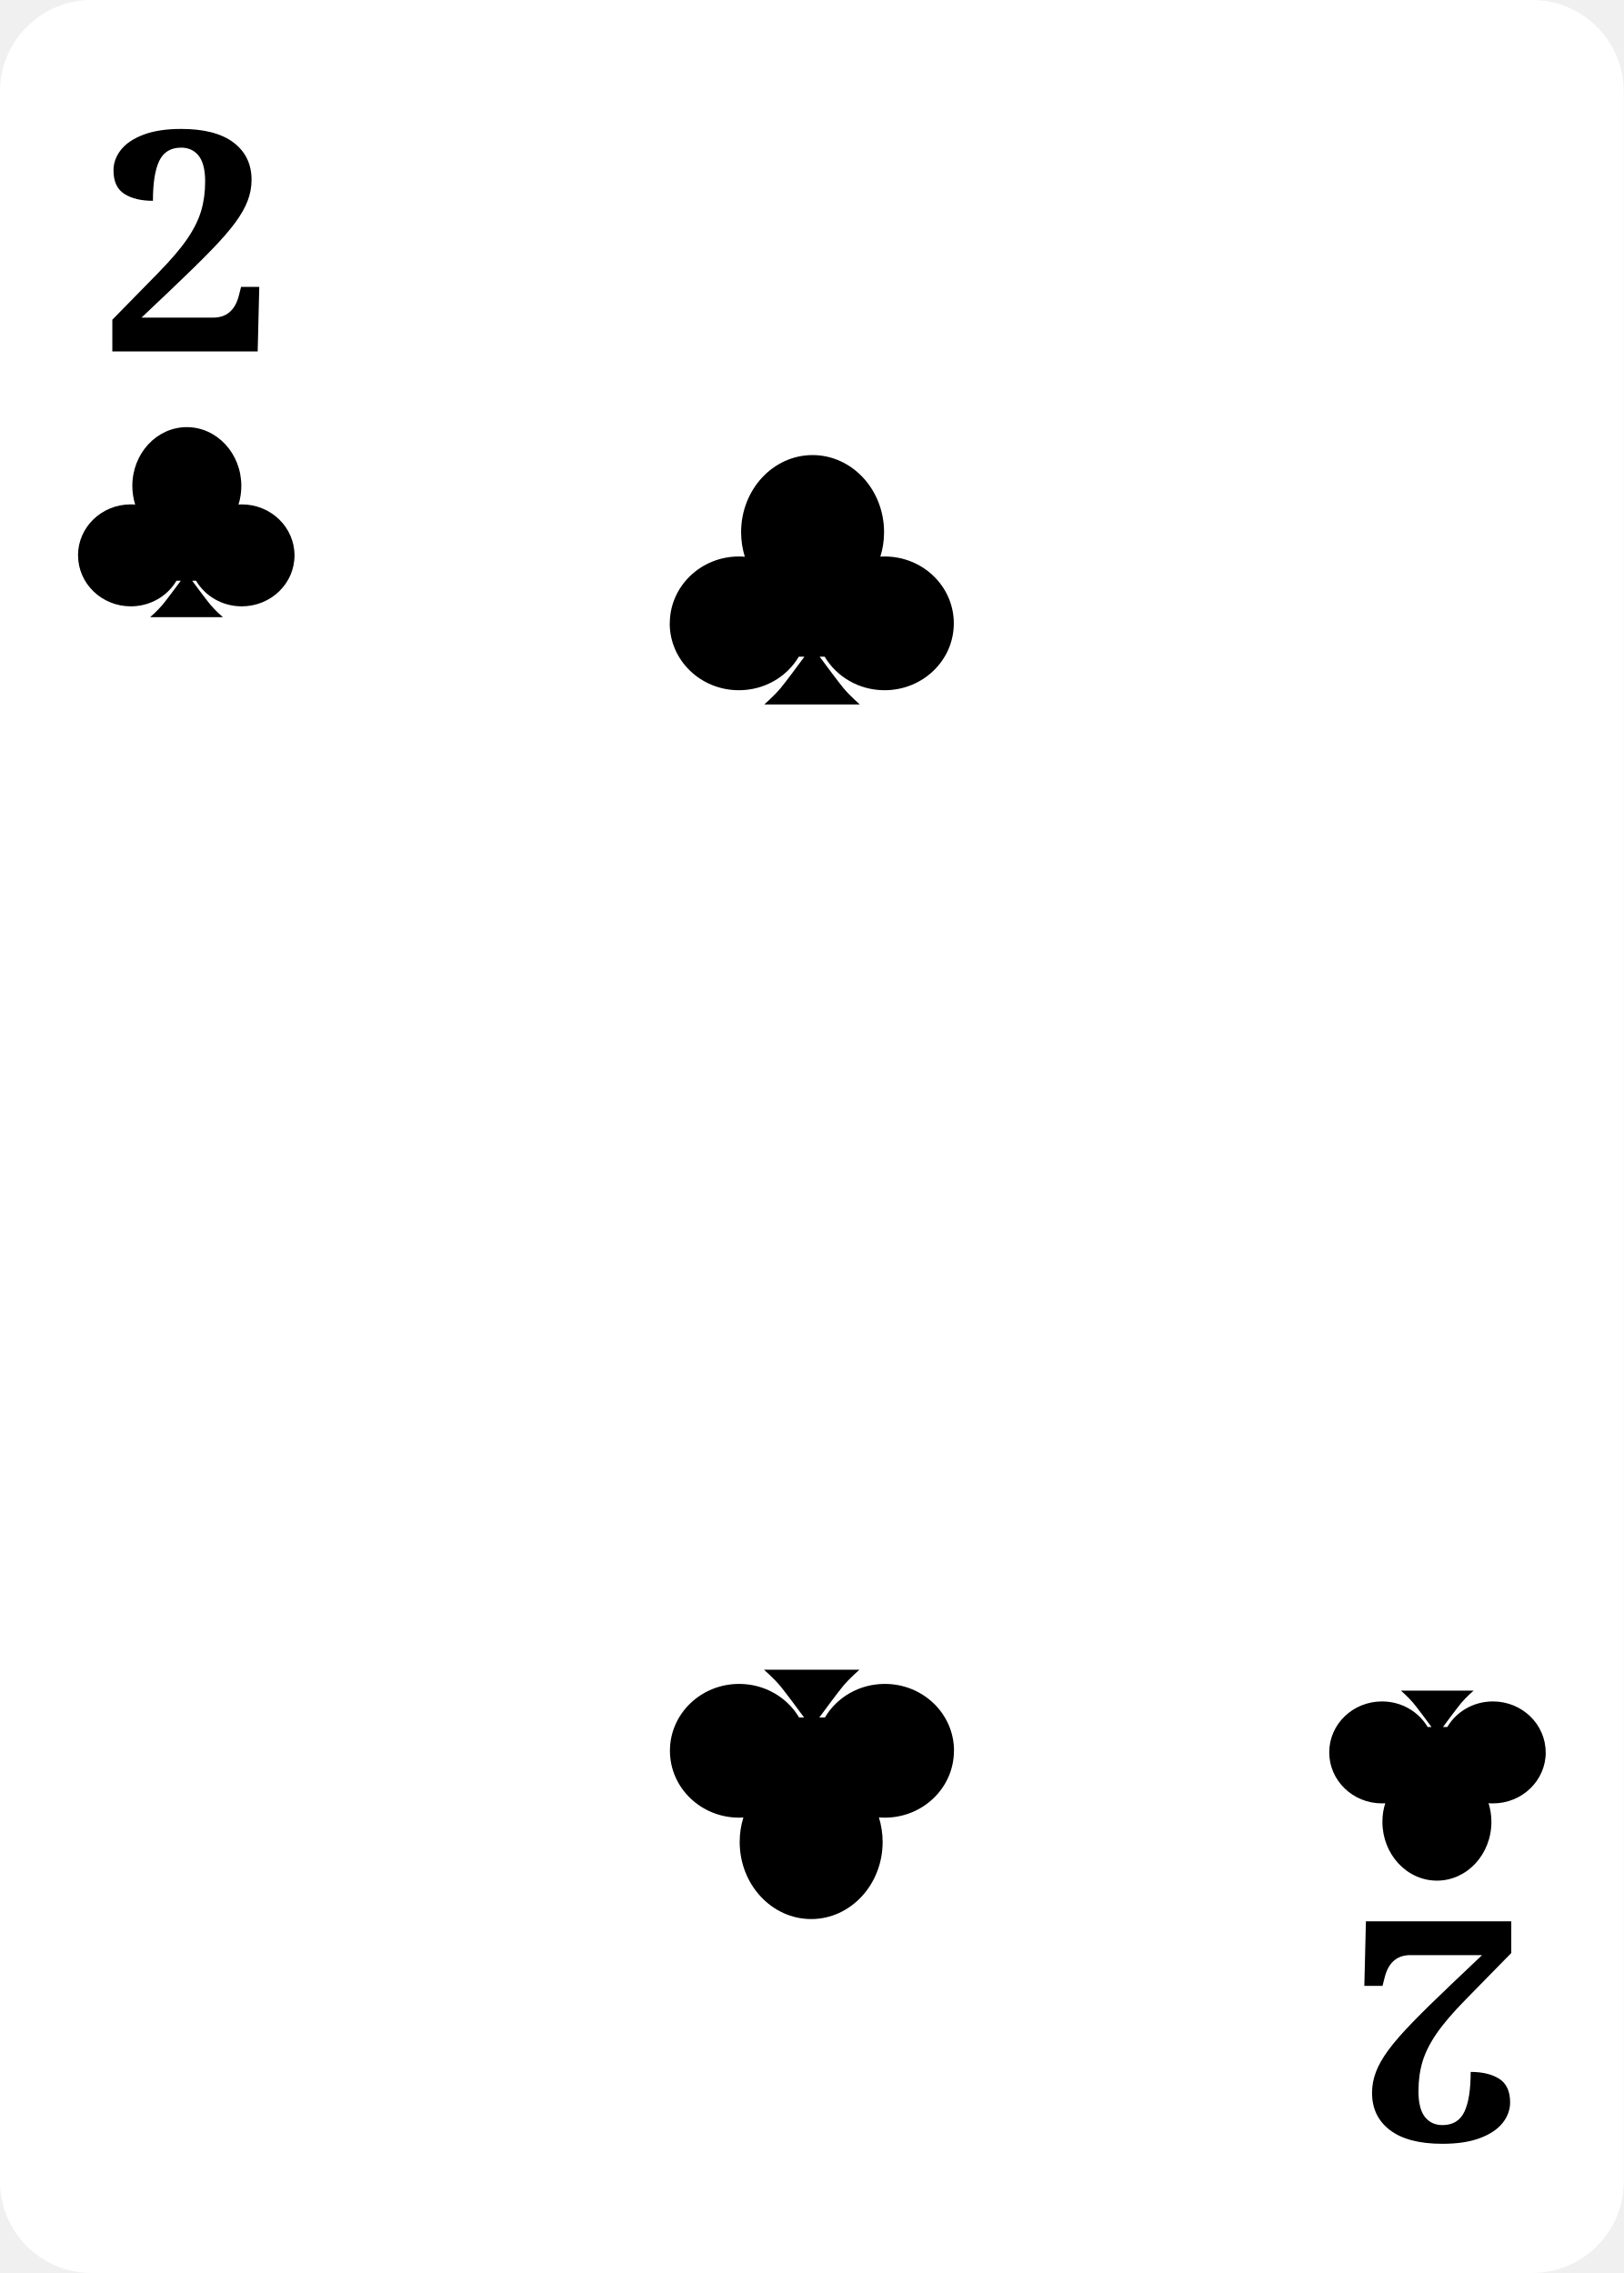
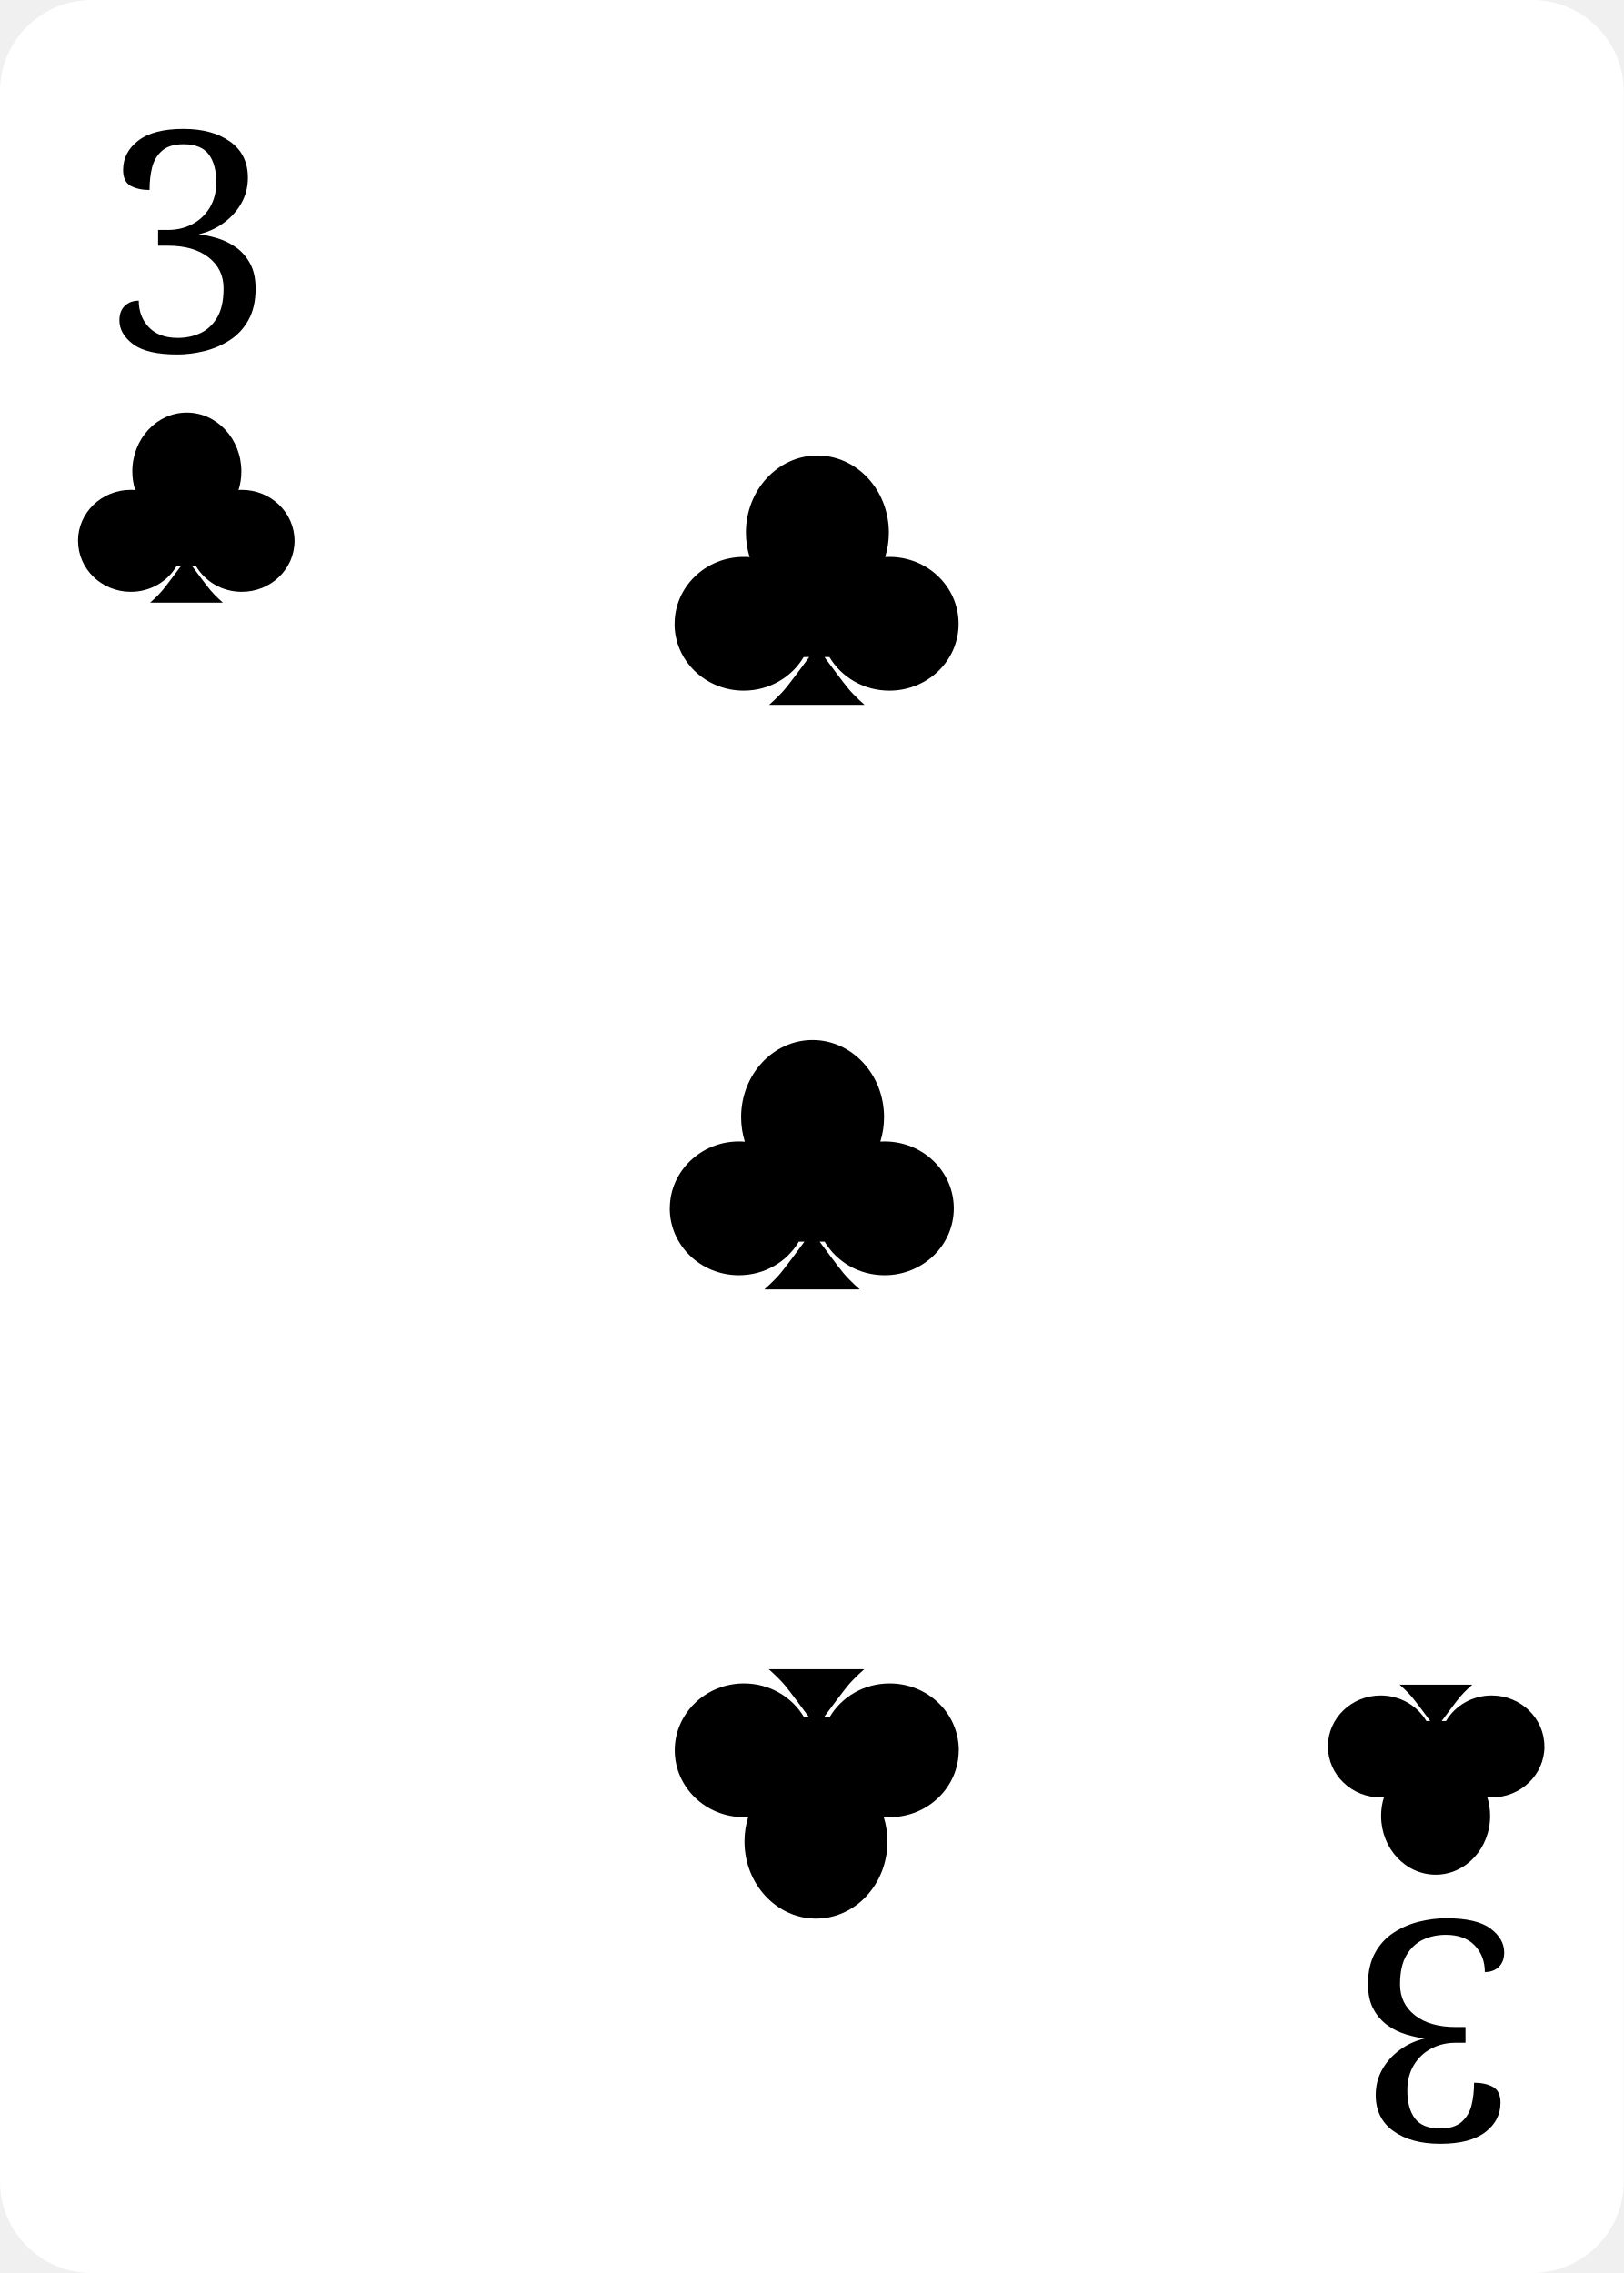
<svg xmlns="http://www.w3.org/2000/svg" id="Layer_2" viewBox="0 0 240 336">
  <defs>
-     <style>.cls-1{font-size:45.43px;}.cls-1,.cls-2{font-family:NotoSerifKannada-SemiBold, 'Noto Serif Kannada';font-weight:600;}.cls-1,.cls-2,.cls-3{fill:#000;}.cls-2{font-size:45.43px;}.cls-3,.cls-4{stroke-width:0px;}.cls-4{fill:#fff;}</style>
+     <style>.cls-1{font-size:45.43px;}.cls-1,.cls-2{font-family:NotoSerifKannada-Medium, 'Noto Serif Kannada';font-weight:500;}.cls-1,.cls-2,.cls-3{fill:#000;}.cls-2{font-size:45.43px;}.cls-3,.cls-4{stroke-width:0px;}.cls-4{fill:#fff;}</style>
  </defs>
  <g id="Layer_11">
    <rect class="cls-4" width="240" height="336" rx="13.54" ry="13.54" />
-     <text class="cls-1" transform="translate(15.01 51.95)">
-       <tspan x="0" y="0">2</tspan>
+     <text class="cls-2" transform="translate(15.01 51.95)">
+       <tspan x="0" y="0">3</tspan>
    </text>
-     <text class="cls-2" transform="translate(224.97 284.01) rotate(-180)">
-       <tspan x="0" y="0">2</tspan>
+     <text class="cls-1" transform="translate(224.97 284.01) rotate(-180)">
+       <tspan x="0" y="0">3</tspan>
    </text>
-     <path class="cls-3" d="M99,92.15c0-5.47,4.58-9.89,10.22-9.89.29,0,.59.01.87.04-.35-1.14-.55-2.36-.55-3.63,0-6.3,4.73-11.4,10.56-11.4s10.57,5.1,10.57,11.4c0,1.26-.19,2.47-.55,3.61.21-.01.41-.02.63-.02,5.66,0,10.23,4.42,10.23,9.89s-4.58,9.88-10.23,9.88c-3.79,0-7.1-1.99-8.86-4.96h-.74c.99,1.34,2.71,3.66,3.52,4.65.96,1.15,2.41,2.41,2.41,2.41h-14.11s1.45-1.26,2.41-2.41c.81-.99,2.54-3.31,3.52-4.65h-.83c-1.75,2.97-5.06,4.96-8.86,4.96-5.65,0-10.22-4.42-10.22-9.88Z" />
-     <path class="cls-3" d="M141,258.8c0,5.47-4.58,9.89-10.22,9.89-.29,0-.59-.01-.87-.04.35,1.14.55,2.36.55,3.63,0,6.3-4.73,11.4-10.56,11.4s-10.57-5.1-10.57-11.4c0-1.26.19-2.47.55-3.61-.21.01-.41.02-.63.02-5.66,0-10.23-4.42-10.23-9.89,0-5.46,4.58-9.88,10.23-9.88,3.79,0,7.1,1.99,8.86,4.96h.74c-.99-1.34-2.71-3.66-3.52-4.65-.96-1.15-2.41-2.41-2.41-2.41h14.11s-1.45,1.26-2.41,2.41c-.81.99-2.54,3.31-3.52,4.65h.83c1.75-2.97,5.06-4.96,8.86-4.96,5.65,0,10.22,4.42,10.22,9.88Z" />
-     <path class="cls-3" d="M228.47,259.04c0,4.17-3.49,7.54-7.79,7.54-.22,0-.45,0-.66-.03.27.87.42,1.8.42,2.76,0,4.8-3.6,8.69-8.05,8.69s-8.06-3.89-8.06-8.69c0-.96.14-1.88.42-2.75-.16,0-.31.02-.48.02-4.31,0-7.8-3.37-7.8-7.54s3.49-7.53,7.8-7.53c2.89,0,5.41,1.52,6.75,3.78h.57c-.75-1.02-2.07-2.79-2.69-3.54-.73-.88-1.84-1.84-1.84-1.84h10.75s-1.11.96-1.84,1.84c-.62.75-1.93,2.52-2.69,3.54h.64c1.33-2.26,3.86-3.78,6.75-3.78,4.3,0,7.79,3.37,7.79,7.53Z" />
-     <path class="cls-3" d="M11.53,82.1c0-4.17,3.49-7.54,7.79-7.54.22,0,.45,0,.66.03-.27-.87-.42-1.8-.42-2.76,0-4.8,3.6-8.69,8.05-8.69s8.06,3.89,8.06,8.69c0,.96-.14,1.88-.42,2.75.16,0,.31-.02.48-.02,4.31,0,7.8,3.37,7.8,7.54s-3.49,7.53-7.8,7.53c-2.89,0-5.41-1.52-6.75-3.78h-.57c.75,1.02,2.07,2.79,2.69,3.54.73.88,1.84,1.84,1.84,1.84h-10.75s1.11-.96,1.84-1.84c.62-.75,1.93-2.52,2.69-3.54h-.64c-1.33,2.26-3.86,3.78-6.75,3.78-4.3,0-7.79-3.37-7.79-7.53Z" />
+     <path class="cls-3" d="M11.53,79.95c0-4.17,3.49-7.54,7.79-7.54.22,0,.45,0,.66.03-.27-.87-.42-1.8-.42-2.76,0-4.8,3.6-8.69,8.05-8.69s8.06,3.89,8.06,8.69c0,.96-.14,1.88-.42,2.75.16,0,.31-.02.48-.02,4.31,0,7.8,3.37,7.8,7.54s-3.49,7.53-7.8,7.53c-2.89,0-5.41-1.52-6.75-3.78h-.57c.75,1.02,2.07,2.79,2.69,3.54.73.88,1.84,1.84,1.84,1.84h-10.75s1.11-.96,1.84-1.84c.62-.75,1.93-2.52,2.69-3.54h-.64c-1.33,2.26-3.86,3.78-6.75,3.78-4.3,0-7.79-3.37-7.79-7.53Z" />
+     <path class="cls-3" d="M228.28,258.16c0,4.17-3.49,7.54-7.79,7.54-.22,0-.45,0-.66-.03.27.87.42,1.8.42,2.76,0,4.8-3.6,8.69-8.05,8.69s-8.06-3.89-8.06-8.69c0-.96.14-1.88.42-2.75-.16,0-.31.02-.48.02-4.31,0-7.8-3.37-7.8-7.54s3.49-7.53,7.8-7.53c2.89,0,5.41,1.52,6.75,3.78h.57c-.75-1.02-2.07-2.79-2.69-3.54-.73-.88-1.84-1.84-1.84-1.84h10.75s-1.11.96-1.84,1.84c-.62.75-1.93,2.52-2.69,3.54h.64c1.33-2.26,3.86-3.78,6.75-3.78,4.3,0,7.79,3.37,7.79,7.53Z" />
+     <path class="cls-3" d="M99.71,92.21c0-5.47,4.58-9.89,10.22-9.89.29,0,.59.01.87.04-.35-1.14-.55-2.36-.55-3.63,0-6.3,4.73-11.4,10.56-11.4s10.57,5.1,10.57,11.4c0,1.26-.19,2.47-.55,3.61.21-.01.41-.02.63-.02,5.66,0,10.23,4.42,10.23,9.89s-4.58,9.88-10.23,9.88c-3.79,0-7.1-1.99-8.86-4.96h-.74c.99,1.34,2.71,3.66,3.52,4.65.96,1.15,2.41,2.41,2.41,2.41h-14.11s1.45-1.26,2.41-2.41c.81-.99,2.54-3.31,3.52-4.65h-.83c-1.75,2.97-5.06,4.96-8.86,4.96-5.65,0-10.22-4.42-10.22-9.88Z" />
+     <path class="cls-3" d="M99,178.62c0-5.47,4.58-9.89,10.22-9.89.29,0,.59.01.87.04-.35-1.14-.55-2.36-.55-3.63,0-6.3,4.73-11.4,10.56-11.4s10.57,5.1,10.57,11.4c0,1.26-.19,2.47-.55,3.61.21-.01.41-.02.63-.02,5.66,0,10.23,4.42,10.23,9.89s-4.58,9.88-10.23,9.88c-3.79,0-7.1-1.99-8.86-4.96h-.74c.99,1.34,2.71,3.66,3.52,4.65.96,1.15,2.41,2.41,2.41,2.41h-14.11s1.45-1.26,2.41-2.41c.81-.99,2.54-3.31,3.52-4.65h-.83c-1.75,2.97-5.06,4.96-8.86,4.96-5.65,0-10.22-4.42-10.22-9.88Z" />
+     <path class="cls-3" d="M141.71,258.73c0,5.47-4.58,9.89-10.22,9.89-.29,0-.59-.01-.87-.04.35,1.14.55,2.36.55,3.63,0,6.3-4.73,11.4-10.56,11.4s-10.57-5.1-10.57-11.4c0-1.26.19-2.47.55-3.61-.21.01-.41.02-.63.02-5.66,0-10.23-4.42-10.23-9.89,0-5.46,4.58-9.88,10.23-9.88,3.79,0,7.1,1.99,8.86,4.96h.74c-.99-1.34-2.71-3.66-3.52-4.65-.96-1.15-2.41-2.41-2.41-2.41h14.11s-1.45,1.26-2.41,2.41c-.81.99-2.54,3.31-3.52,4.65h.83c1.75-2.97,5.06-4.96,8.86-4.96,5.65,0,10.22,4.42,10.22,9.88Z" />
  </g>
</svg>
